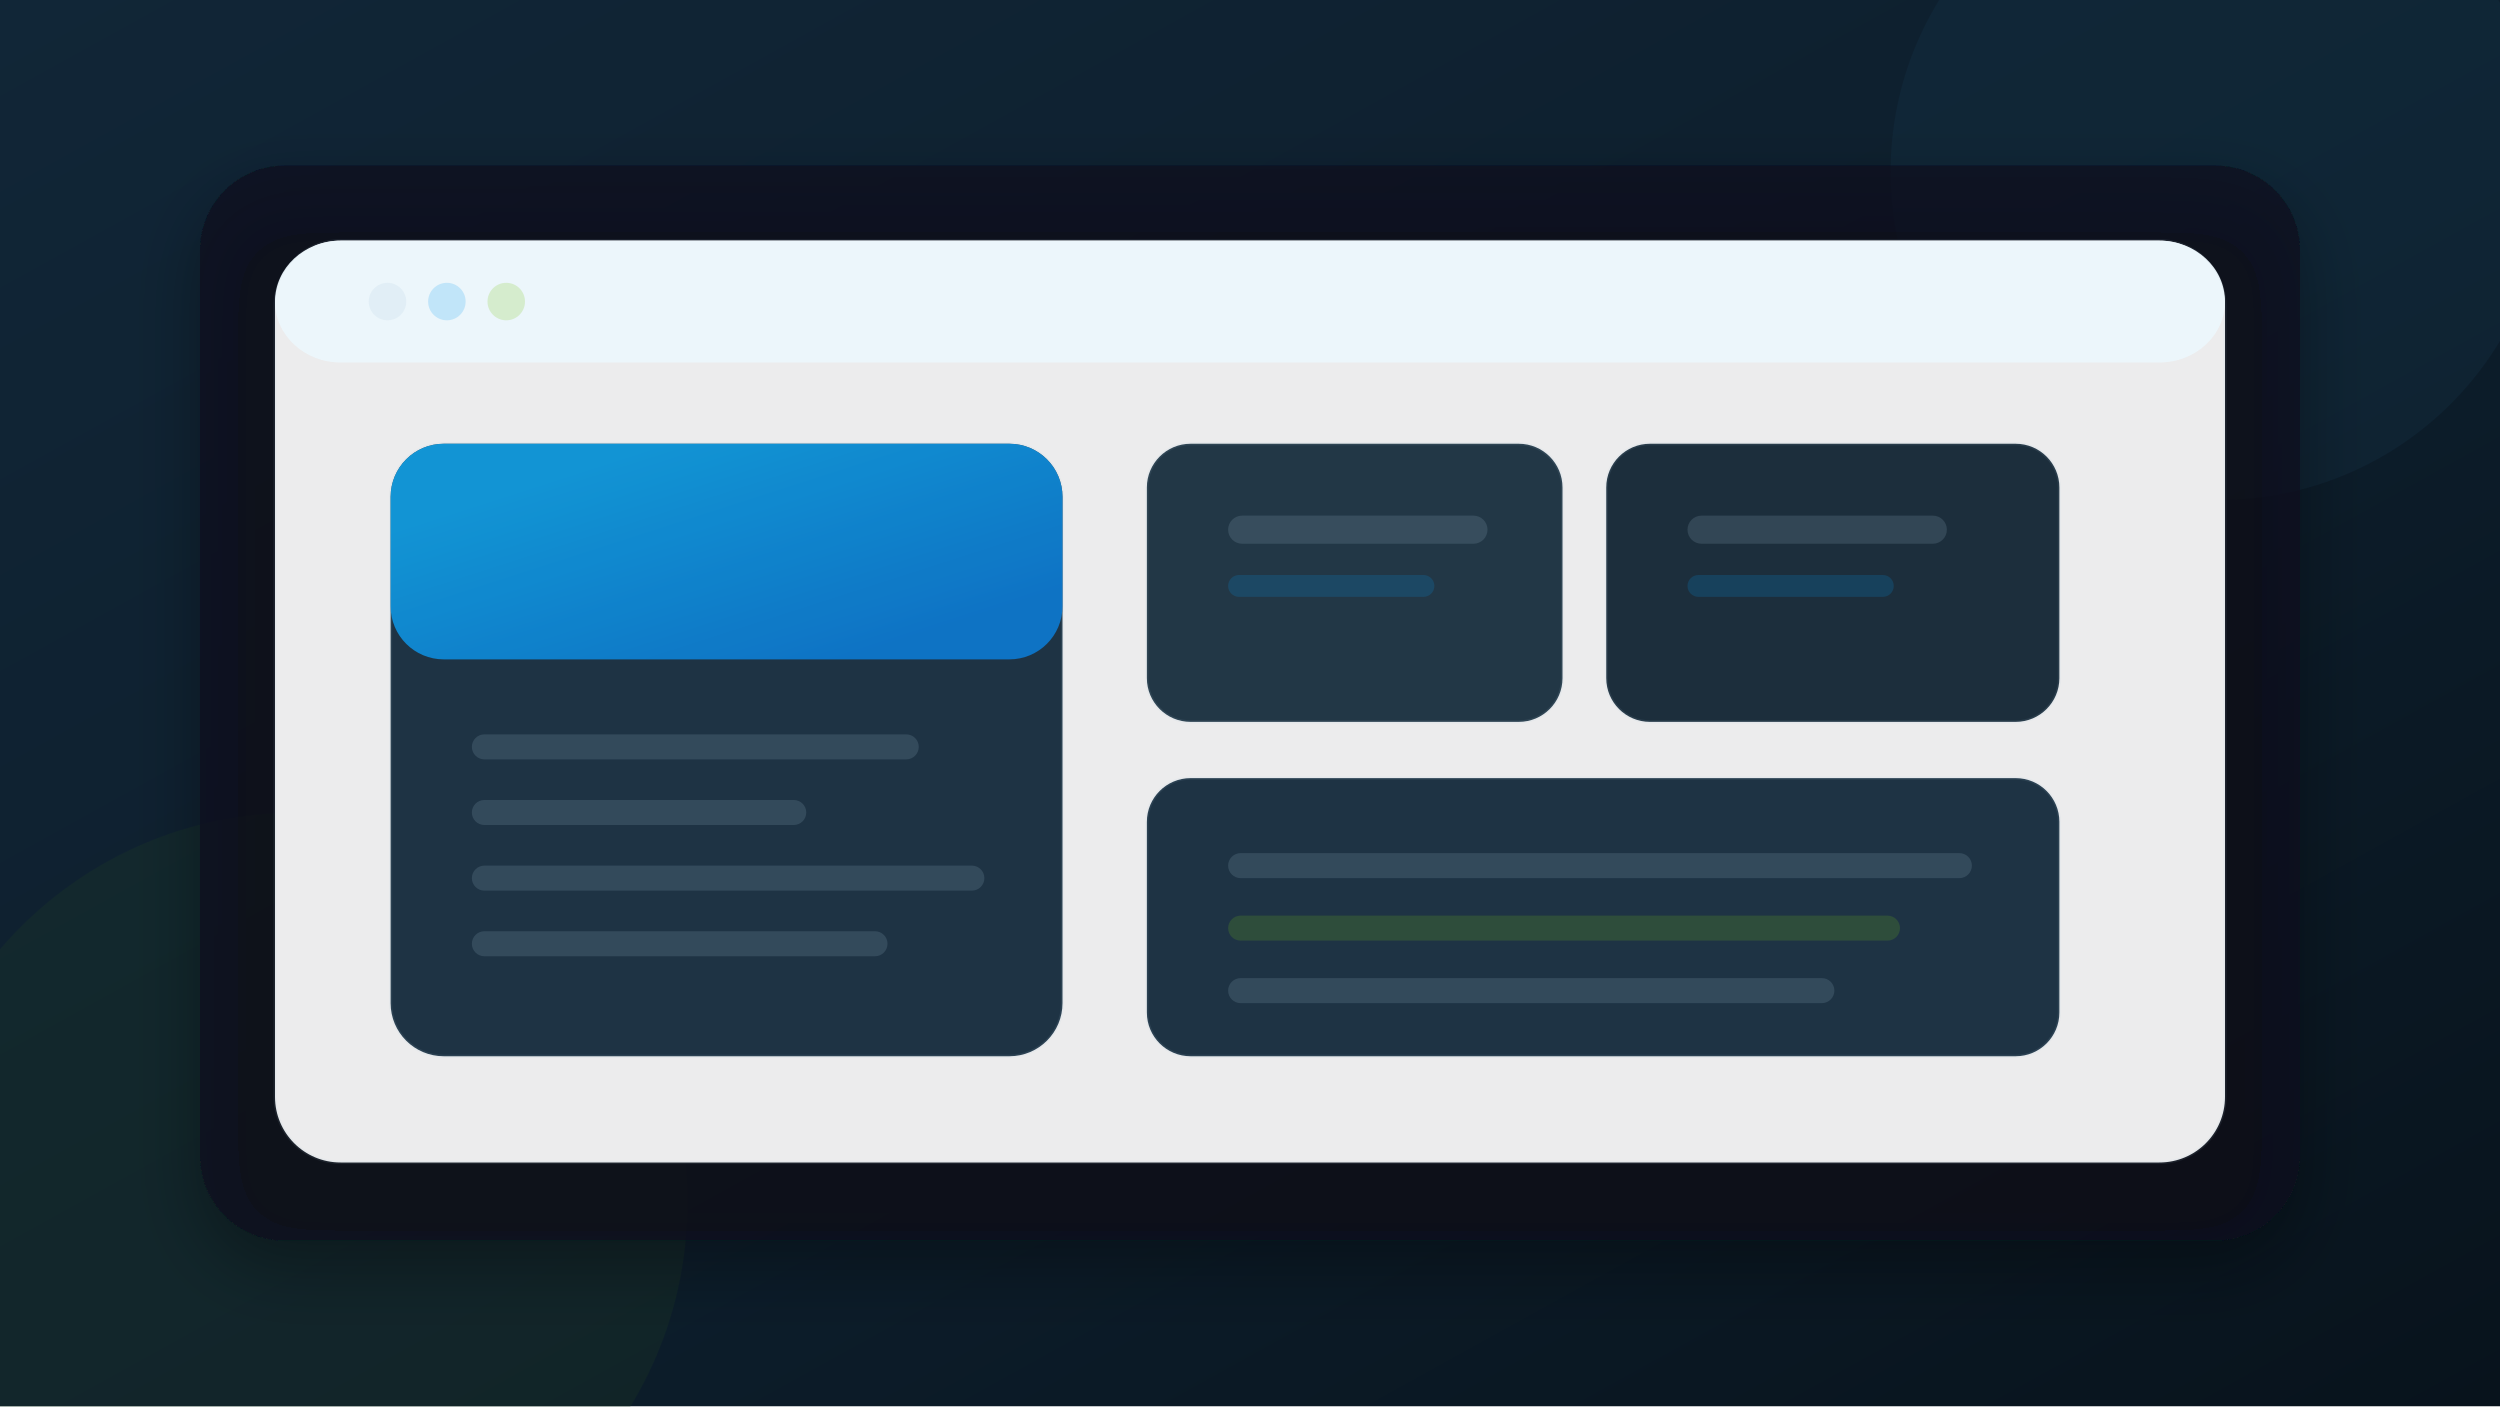
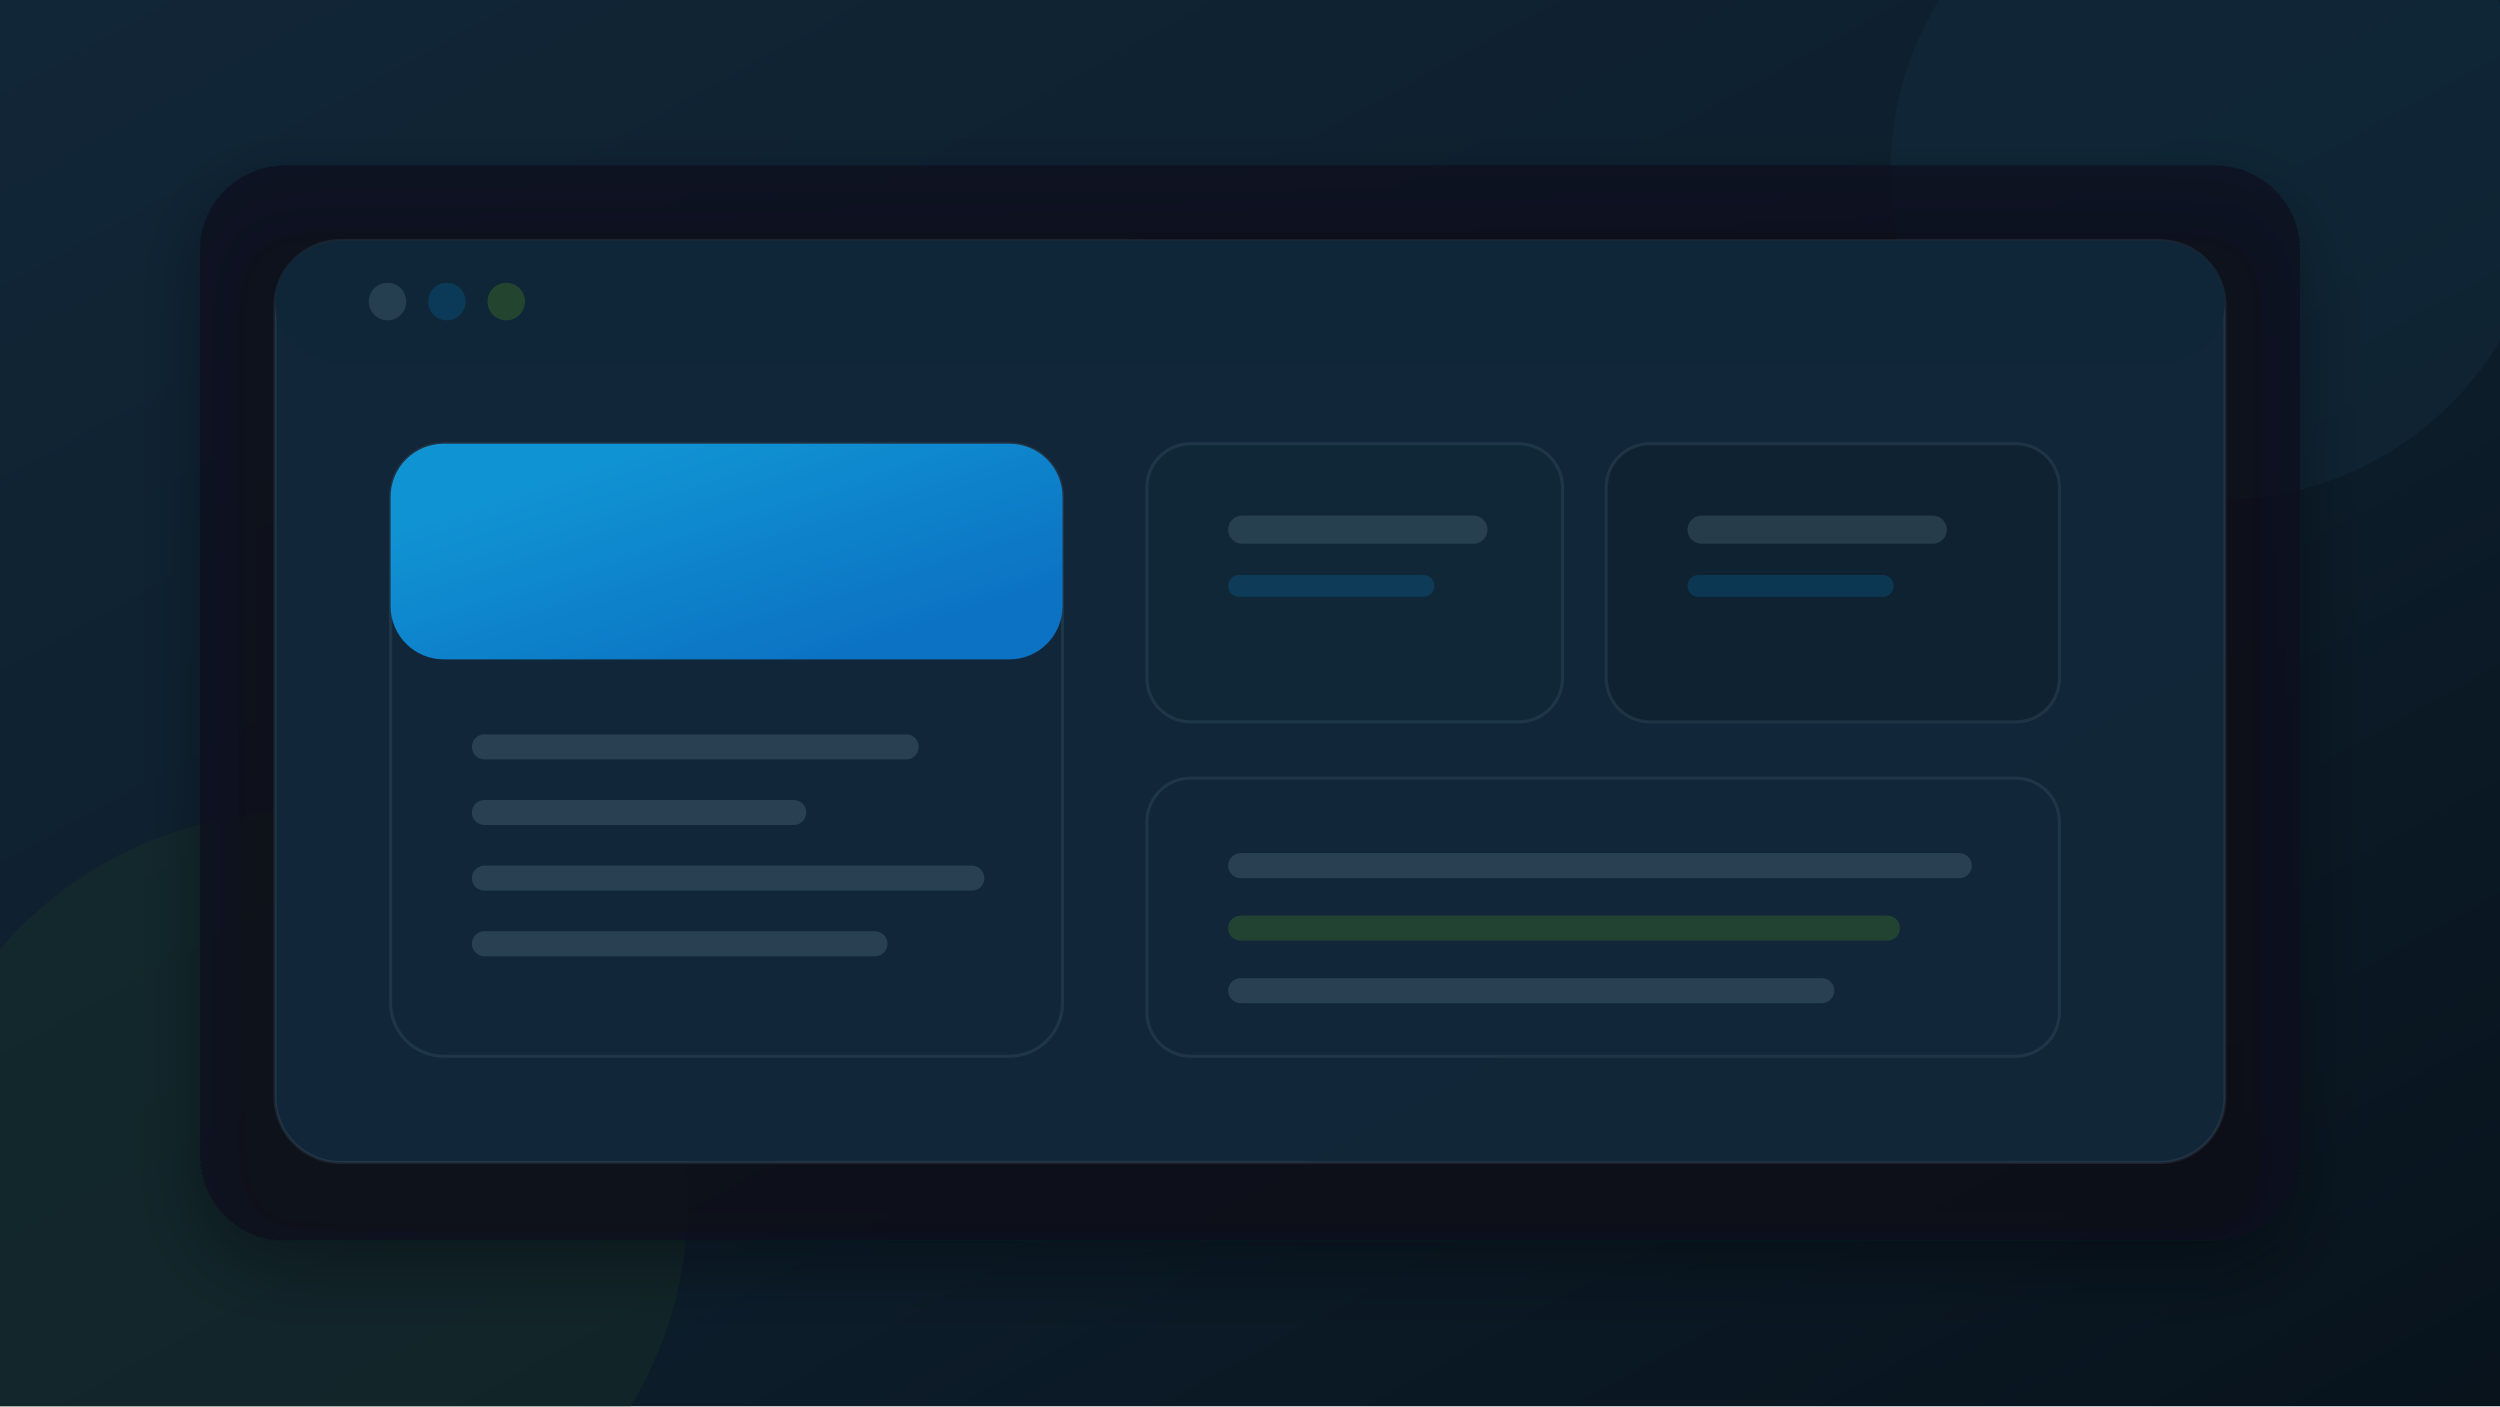
<svg xmlns="http://www.w3.org/2000/svg" width="1600" height="900" viewBox="0 0 1600 900" role="img" aria-hidden="true">
  <defs>
    <linearGradient id="bg" x1="0%" y1="0%" x2="100%" y2="100%">
      <stop offset="0%" stop-color="#112637" />
      <stop offset="55%" stop-color="#0d1e2c" />
      <stop offset="100%" stop-color="#08131c" />
    </linearGradient>
    <linearGradient id="primaryOrb" x1="20%" y1="20%" x2="85%" y2="85%">
      <stop offset="0%" stop-color="#10a1e7" />
      <stop offset="100%" stop-color="#0b7bd5" />
    </linearGradient>
    <linearGradient id="accentOrb" x1="0%" y1="0%" x2="100%" y2="100%">
      <stop offset="0%" stop-color="#78c515" />
      <stop offset="100%" stop-color="#63a60b" />
    </linearGradient>
    <linearGradient id="line" x1="0%" y1="0%" x2="100%" y2="0%">
      <stop offset="0%" stop-color="#10a1e7" />
      <stop offset="100%" stop-color="#78c515" />
    </linearGradient>
    <filter id="shadowSoft" x="-10%" y="-10%" width="120%" height="120%">
      <feDropShadow dx="0" dy="18" stdDeviation="22" flood-color="#02090f" flood-opacity="0.46" />
    </filter>
  </defs>
  <rect width="1600" height="900" fill="url(#bg)" />
  <g opacity="0.55">
    <circle cx="1420" cy="110" r="210" fill="rgba(26,62,88,0.38)" />
    <circle cx="190" cy="770" r="250" fill="rgba(38,72,34,0.34)" />
  </g>
  <g filter="url(#shadowSoft)">
    <rect x="128" y="106" width="1344" height="688" rx="54" fill="rgba(8,19,28,0.72)" />
  </g>
-   <rect x="176" y="154" width="1248" height="590" rx="42" fill="rgba(255,255,255,0.92)" stroke="rgba(168,195,216,0.1)" stroke-width="2" />
-   <rect x="176" y="154" width="1248" height="78" rx="42" fill="rgba(236,246,252,0.96)" />
+   <rect x="176" y="154" width="1248" height="590" rx="42" fill="rgba(18,40,58,0.94)" stroke="rgba(168,195,216,0.1)" stroke-width="2" />
+   <rect x="176" y="154" width="1248" height="78" rx="42" fill="rgba(15,38,56,0.92)" />
  <circle cx="248" cy="193" r="12" fill="rgba(168,195,216,0.16)" />
  <circle cx="286" cy="193" r="12" fill="rgba(5,150,239,0.18)" />
  <circle cx="324" cy="193" r="12" fill="rgba(120,197,21,0.2)" />
  <rect x="250" y="284" width="430" height="392" rx="34" fill="rgba(18,40,58,0.94)" stroke="rgba(168,195,216,0.1)" stroke-width="2" />
  <rect x="250" y="284" width="430" height="138" rx="34" fill="url(#primaryOrb)" opacity="0.88" />
  <rect x="734" y="284" width="266" height="178" rx="28" fill="rgba(17,39,56,0.92)" stroke="rgba(168,195,216,0.1)" stroke-width="2" />
  <rect x="1028" y="284" width="290" height="178" rx="28" fill="rgba(15,34,49,0.94)" stroke="rgba(168,195,216,0.1)" stroke-width="2" />
  <rect x="734" y="498" width="584" height="178" rx="28" fill="rgba(18,40,58,0.94)" stroke="rgba(168,195,216,0.1)" stroke-width="2" />
  <rect x="302" y="470" width="286" height="16" rx="8" fill="rgba(168,195,216,0.16)" />
  <rect x="302" y="512" width="214" height="16" rx="8" fill="rgba(168,195,216,0.16)" />
  <rect x="302" y="554" width="328" height="16" rx="8" fill="rgba(168,195,216,0.16)" />
  <rect x="302" y="596" width="266" height="16" rx="8" fill="rgba(168,195,216,0.16)" />
  <rect x="786" y="330" width="166" height="18" rx="9" fill="rgba(168,195,216,0.16)" />
  <rect x="786" y="368" width="132" height="14" rx="7" fill="rgba(5,150,239,0.18)" />
  <rect x="1080" y="330" width="166" height="18" rx="9" fill="rgba(168,195,216,0.16)" />
  <rect x="1080" y="368" width="132" height="14" rx="7" fill="rgba(5,150,239,0.18)" />
  <rect x="786" y="546" width="476" height="16" rx="8" fill="rgba(168,195,216,0.16)" />
  <rect x="786" y="586" width="430" height="16" rx="8" fill="rgba(120,197,21,0.18)" />
  <rect x="786" y="626" width="388" height="16" rx="8" fill="rgba(168,195,216,0.16)" />
</svg>
